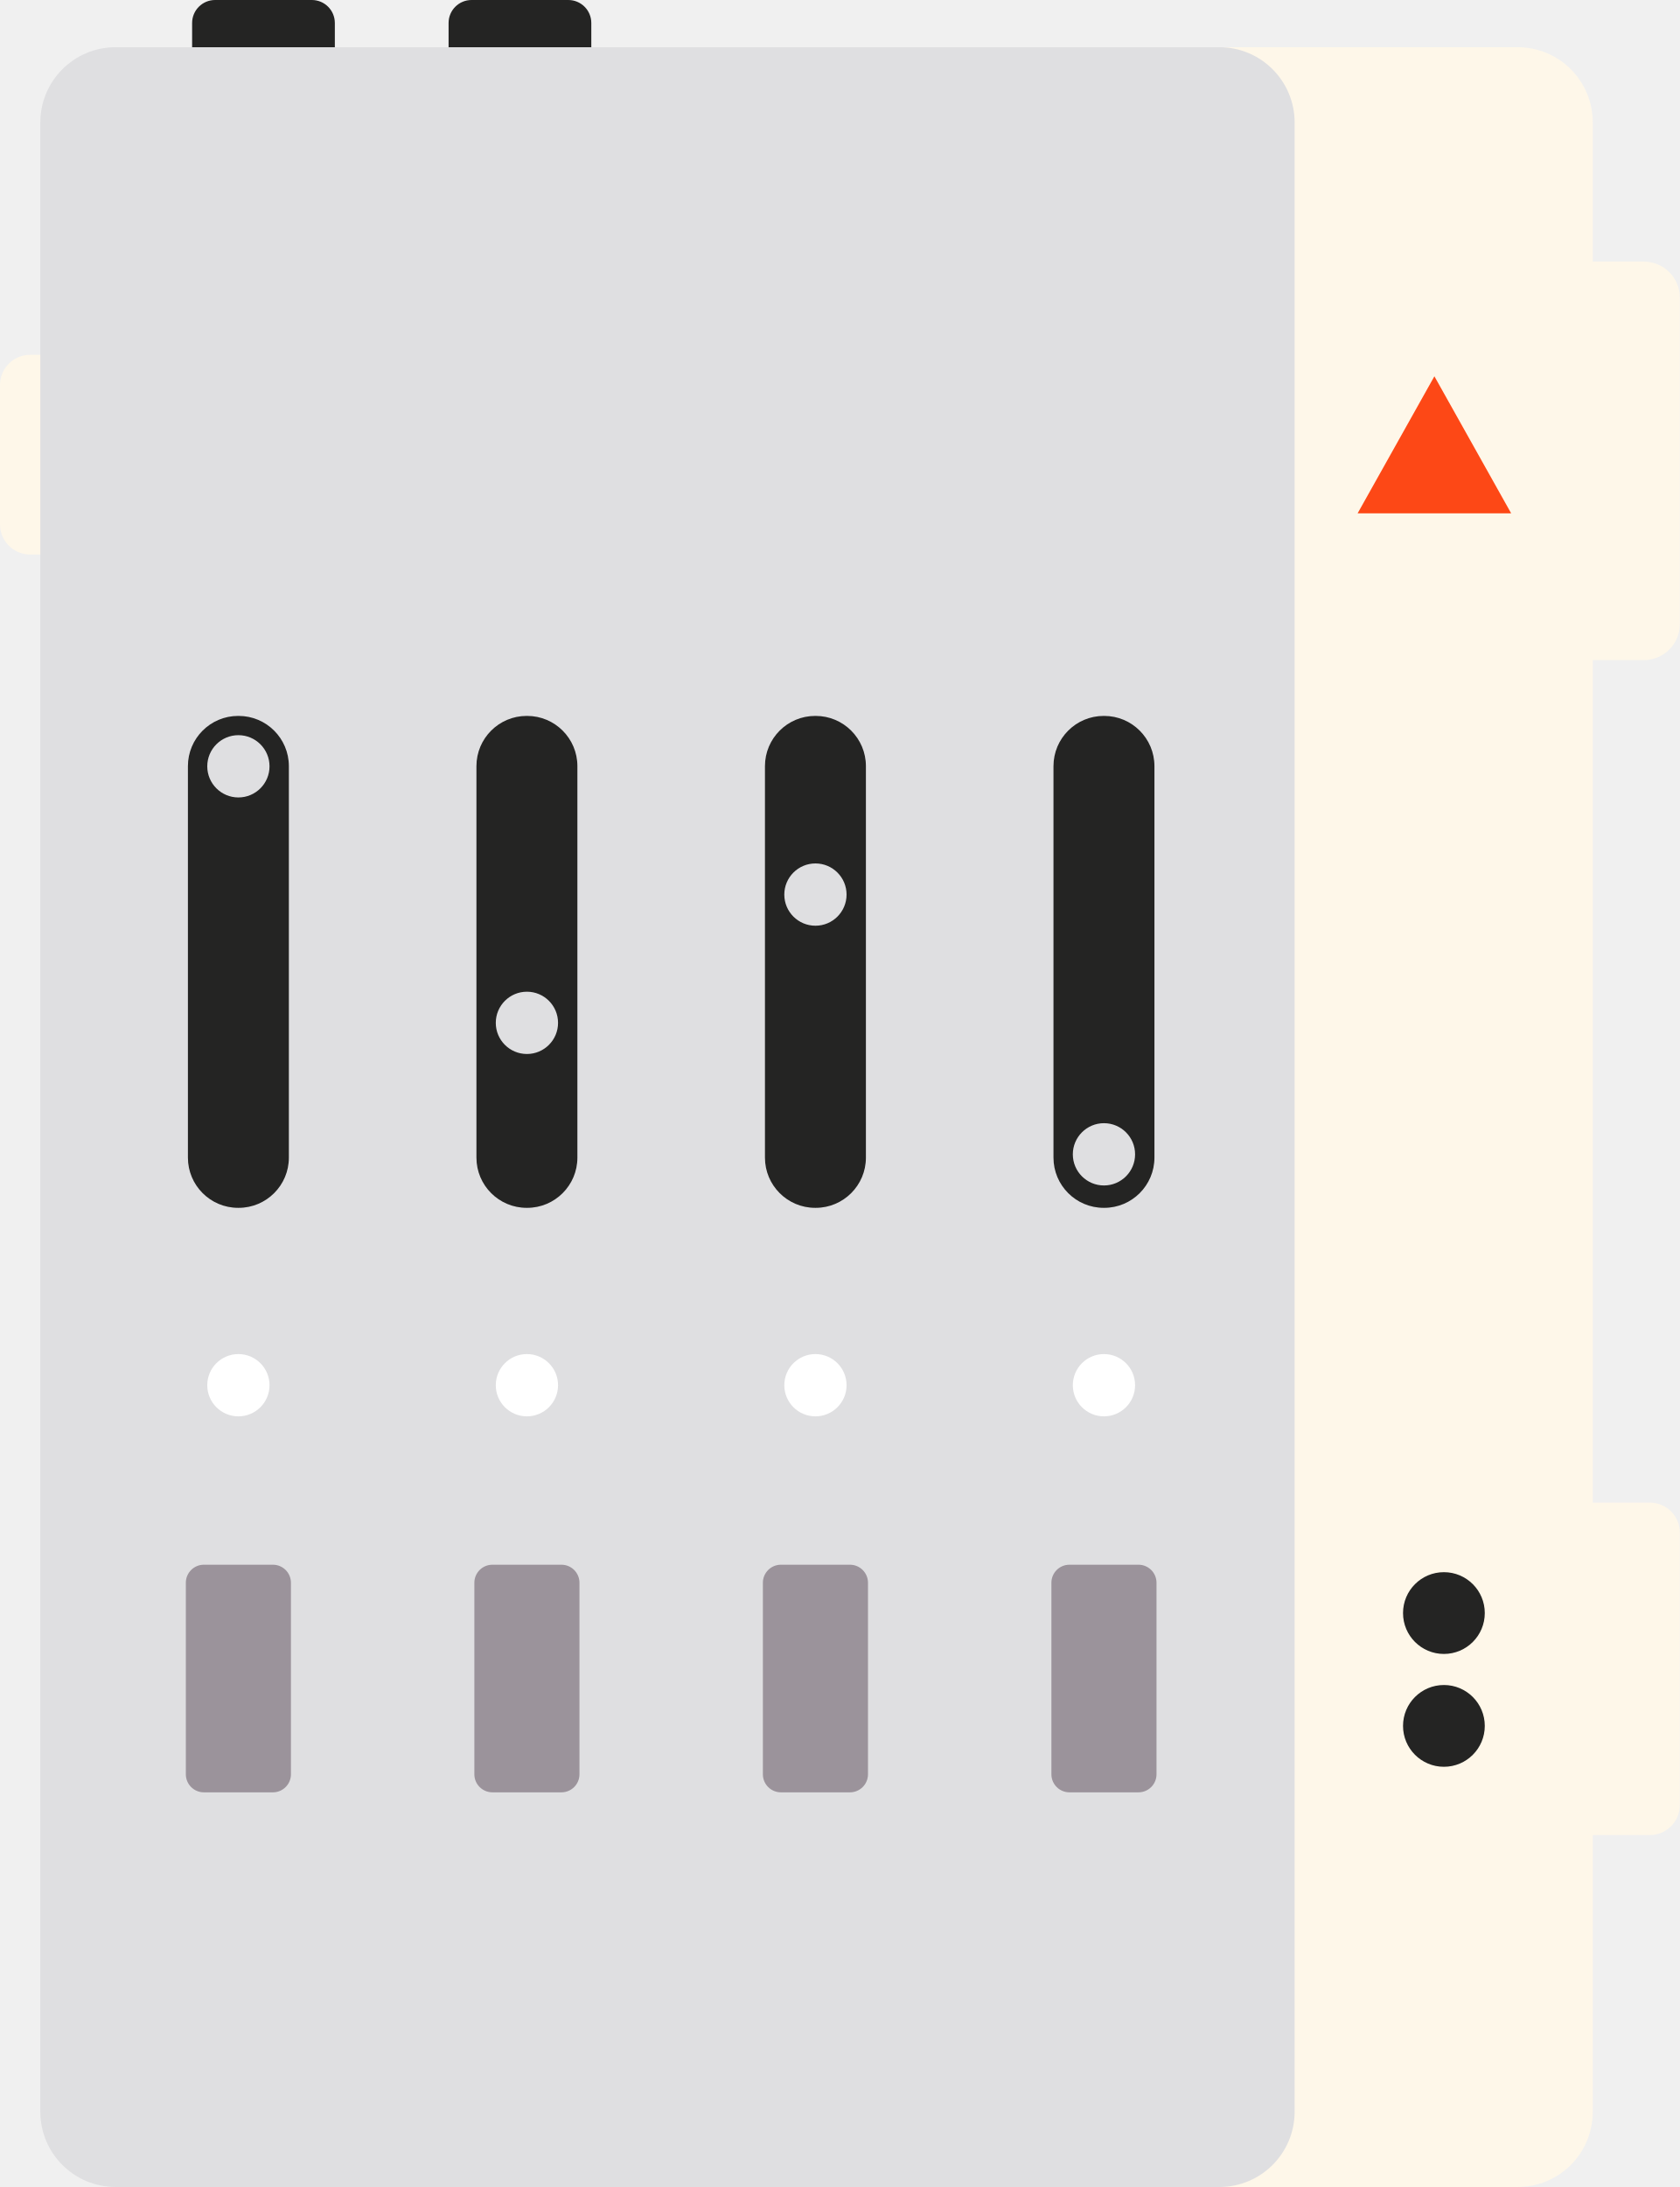
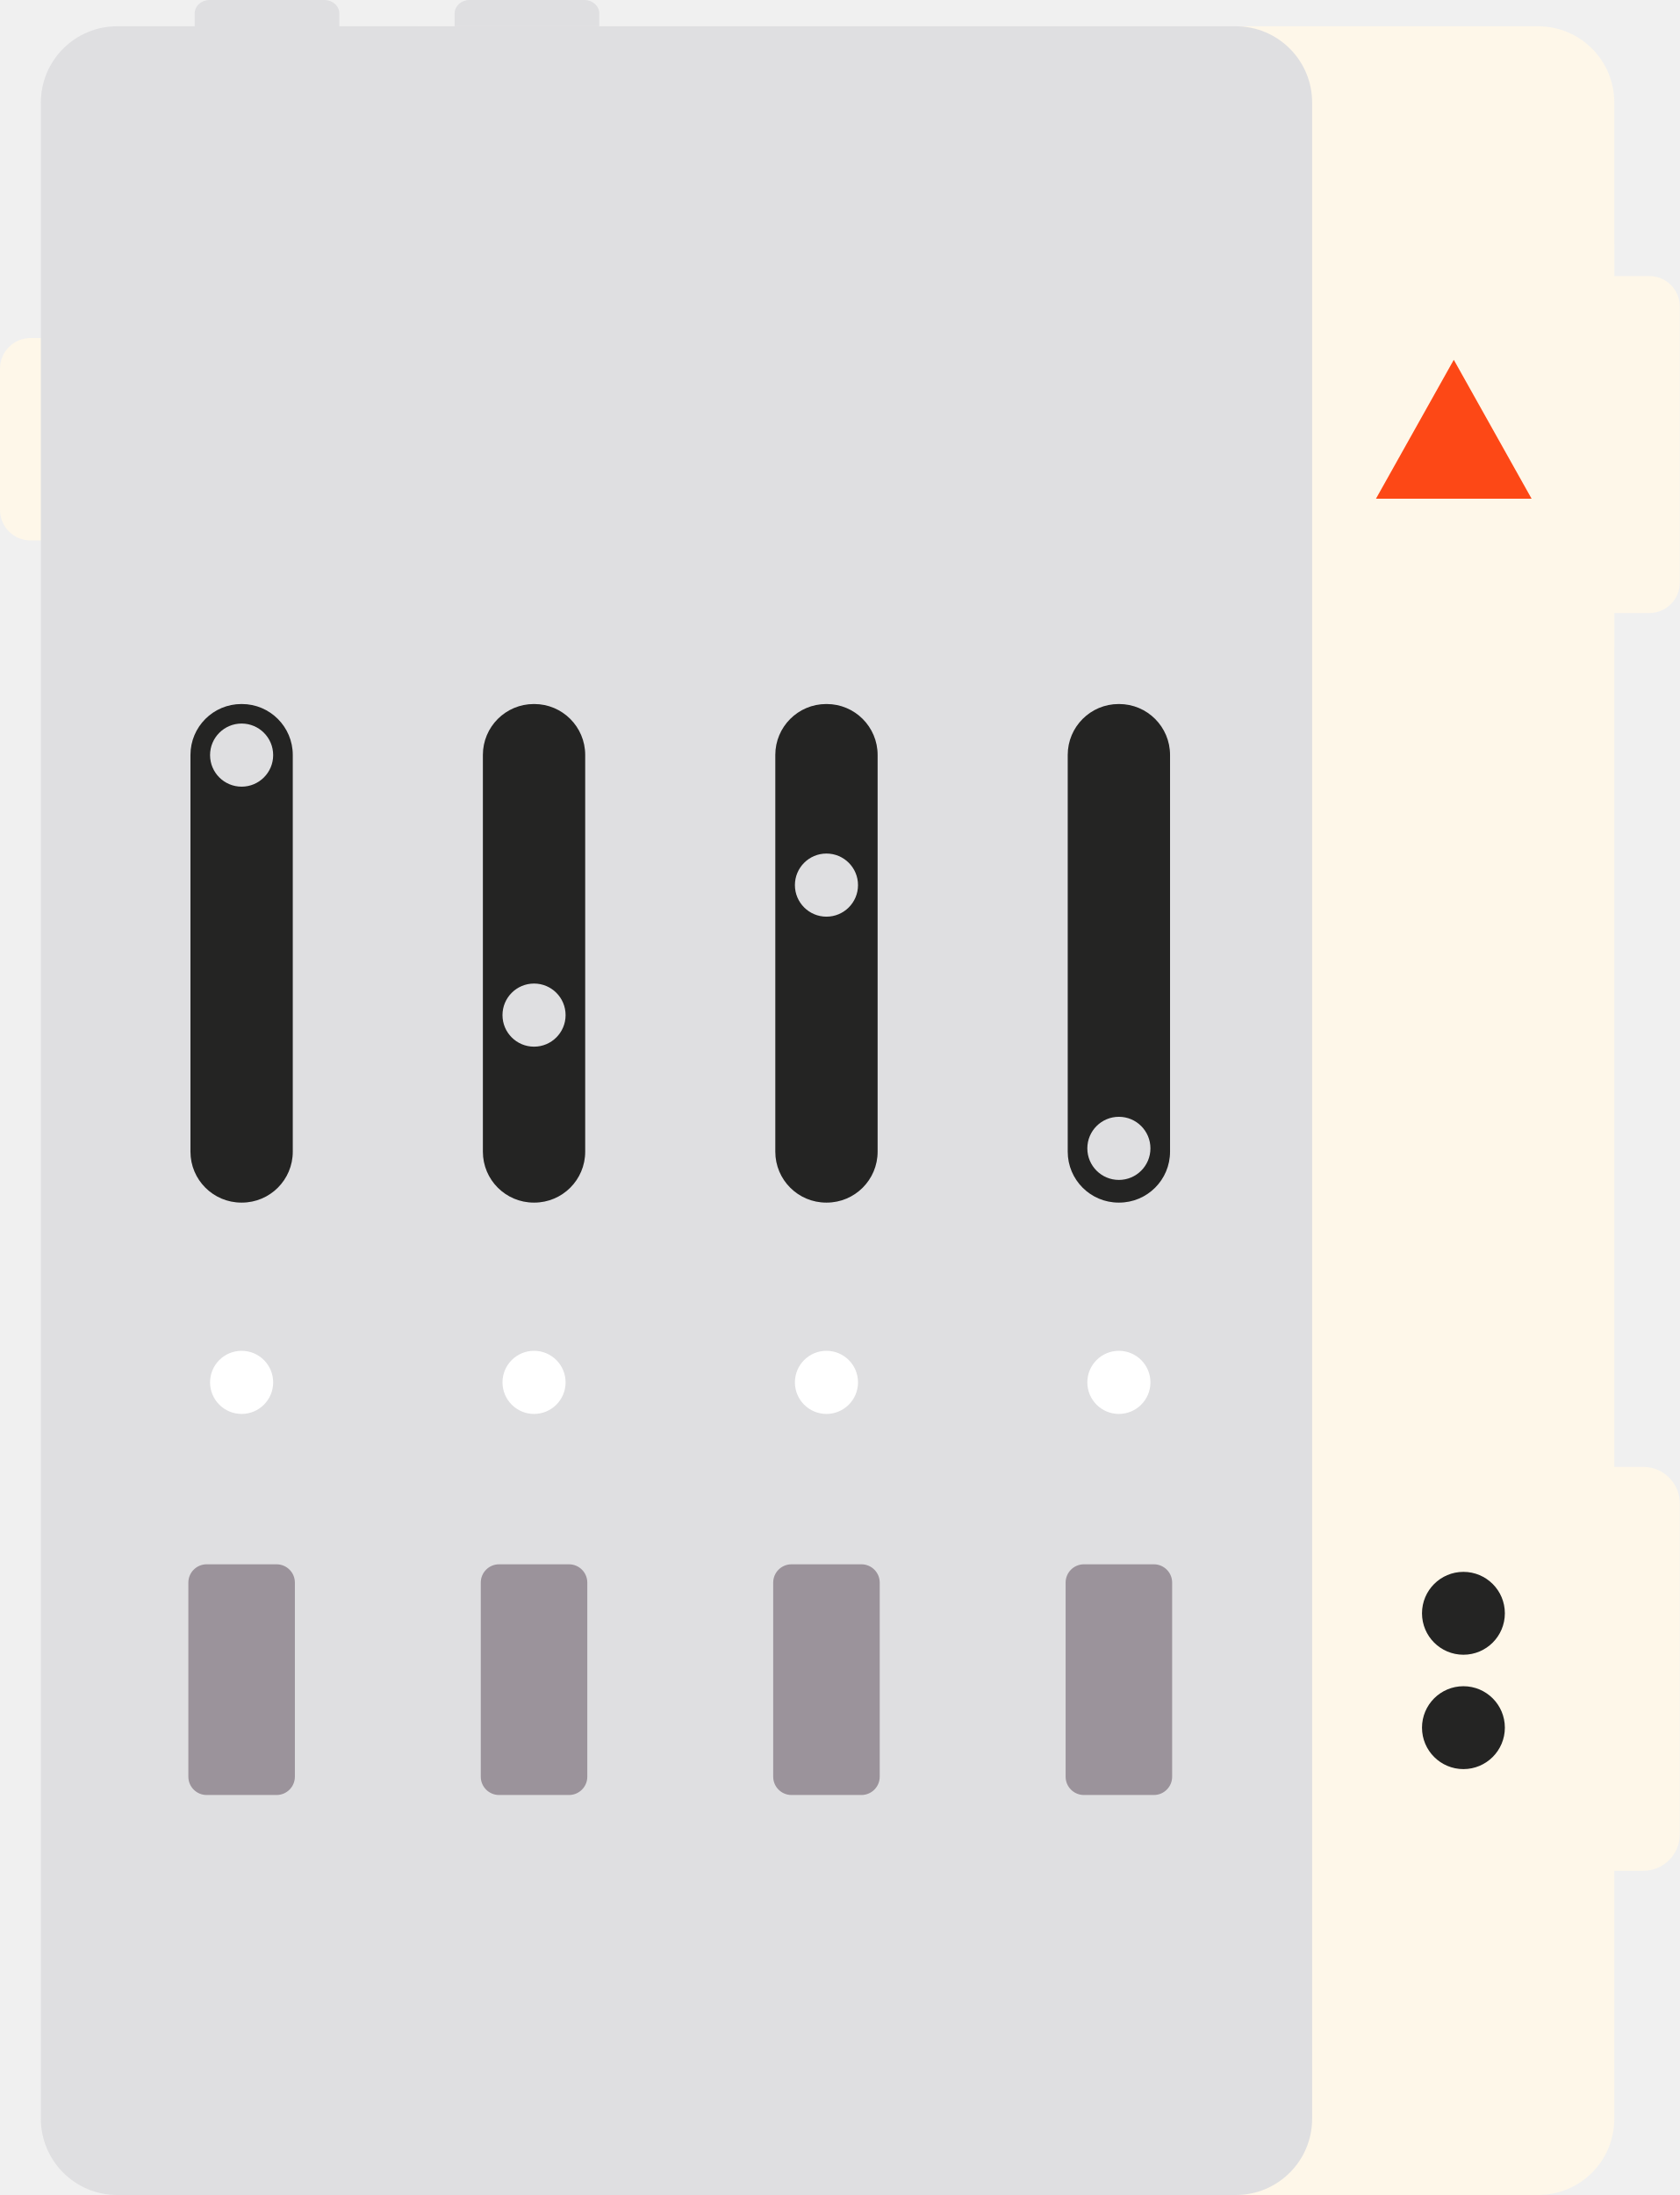
- <svg xmlns="http://www.w3.org/2000/svg" version="1.1" id="svg1" width="1048.015" height="1364.007" viewBox="0 0 1048.015 1364.007">
+ <svg xmlns="http://www.w3.org/2000/svg" version="1.1" id="svg1" width="1034.015" height="1350.732" viewBox="0 0 1034.015 1350.732">
  <defs id="defs1" />
-   <g id="g1" transform="translate(-7.569111,-6.124116)">
-     <rect style="fill:#242423;fill-opacity:1" id="rect21" width="89.035" height="55.588" x="127.429" y="6.124" ry="14.333" />
-     <rect style="fill:#242423;fill-opacity:1" id="rect22" width="89.035" height="55.588" x="287.429" y="6.124" ry="14.333" />
-     <path d="m 265.676,35.57 c -26.011,0 -46.951,20.94 -46.951,46.951 V 1323.178 c 0,26.011 20.94,46.953 46.951,46.953 h 688.621 c 26.011,0 46.951,-20.942 46.951,-46.953 v -172.537 h 35.527 c 10.42,0 18.809,-8.387 18.809,-18.807 V 962.078 c 0,-10.42 -8.389,-18.807 -18.809,-18.807 H 1001.248 V 417.828 h 31.793 c 12.489,0 22.543,-10.056 22.543,-22.545 V 191.814 c 0,-12.489 -10.054,-22.543 -22.543,-22.543 h -31.793 V 82.521 c 0,-26.011 -20.94,-46.951 -46.951,-46.951 z" style="fill:#fef7e9" id="path22" />
+   <g id="g38" style="display:inline" transform="translate(-7.569111,-19.39839)">
    <rect style="fill:#fef7e9;fill-opacity:1" id="rect20" width="61.585" height="124.546" x="7.569" y="227.417" ry="18.808" />
+   </g>
+   <g id="g39" style="display:inline" transform="translate(-7.569111,-19.39839)">
+     <g id="g33" style="fill:#dfdfe1;fill-opacity:1" transform="matrix(1,0,0,0.4812091,0,16.45141)">
+       <rect style="fill:#dfdfe1;fill-opacity:1" id="rect37" width="89.035" height="55.588" x="127.41" y="6.124" ry="17.237" rx="9.144" />
+       <rect style="fill:#dfdfe1;fill-opacity:1" id="rect22" width="89.035" height="55.588" x="287.429" y="6.124" ry="17.237" rx="9.144" />
+     </g>
+   </g>
+   <g id="g32" style="display:inline" transform="translate(-7.569111,-19.39839)">
+     <path d="m 265.676,35.57 c -26.011,0 -46.951,20.94 -46.951,46.951 V 1323.178 c 0,26.011 20.94,46.953 46.951,46.953 h 688.621 c 26.011,0 46.951,-20.942 46.951,-46.953 v -172.537 h 0.01 V 943.271 h -0.01 V 417.828 h 0.01 V 169.271 h -0.01 V 82.521 c 0,-26.011 -20.94,-46.951 -46.951,-46.951 z" style="fill:#fef7e9" id="path36" />
    <rect style="fill:#dfdfe1;fill-opacity:1" id="rect1" width="782.525" height="1334.561" x="32.724" y="35.569" ry="46.952" />
-     <path style="display:inline;fill:#fd4816;fill-opacity:1" id="path2" d="m 899.192,246.12 22.803,39.496 22.803,39.496 -45.606,0 -45.606,0 22.803,-39.496 z" transform="matrix(1.050366,0,0,1.082201,-42.03549,-25.54178)" />
-     <circle style="fill:#242423;fill-opacity:1;stroke-width:1.109" id="path3" cx="908.381" cy="1012.17" r="25.502" />
-     <circle style="fill:#242423;fill-opacity:1;stroke-width:1.109" id="circle3" cx="908.381" cy="1082.546" r="25.502" />
-     <rect style="fill:#242423;fill-opacity:1;stroke-width:0.998" id="rect3" width="62.982" height="306.808" x="124.804" y="452.634" ry="31.337" />
-     <circle style="fill:#ffffff;fill-opacity:1" id="path6" cx="156.295" cy="870.064" r="19.421" />
-     <rect style="fill:#9b939b;fill-opacity:1;stroke-width:0.976" id="rect6" width="65.569" height="141.965" x="123.51" y="982.018" ry="11.259" />
-     <rect style="fill:#242423;fill-opacity:1;stroke-width:0.998" id="rect10" width="62.982" height="306.808" x="304.804" y="452.634" ry="31.337" />
-     <circle style="fill:#ffffff;fill-opacity:1" id="circle10" cx="336.295" cy="870.064" r="19.421" />
-     <rect style="fill:#9b939b;fill-opacity:1;stroke-width:0.976" id="rect11" width="65.569" height="141.965" x="303.51" y="982.018" ry="11.259" />
-     <rect style="fill:#242423;fill-opacity:1;stroke-width:0.998" id="rect12" width="62.982" height="306.808" x="484.804" y="452.634" ry="31.337" />
-     <circle style="fill:#ffffff;fill-opacity:1" id="circle12" cx="516.295" cy="870.064" r="19.421" />
-     <rect style="fill:#9b939b;fill-opacity:1;stroke-width:0.976" id="rect13" width="65.569" height="141.965" x="483.51" y="982.018" ry="11.259" />
-     <rect style="fill:#242423;fill-opacity:1;stroke-width:0.998" id="rect14" width="62.982" height="306.808" x="664.804" y="452.634" ry="31.337" />
-     <circle style="fill:#ffffff;fill-opacity:1" id="circle14" cx="696.295" cy="870.064" r="19.421" />
-     <rect style="fill:#9b939b;fill-opacity:1;stroke-width:0.976" id="rect15" width="65.569" height="141.965" x="663.51" y="982.018" ry="11.259" />
-     <circle style="fill:#dfdfe1;fill-opacity:1" id="circle15" cx="156.295" cy="484.064" r="19.421" />
-     <circle style="fill:#dfdfe1;fill-opacity:1" id="circle16" cx="336.295" cy="644.064" r="19.421" />
-     <circle style="fill:#dfdfe1;fill-opacity:1" id="circle17" cx="516.295" cy="564.064" r="19.421" />
-     <circle style="fill:#dfdfe1;fill-opacity:1" id="circle18" cx="696.295" cy="726.064" r="19.421" />
+   </g>
+   <g id="g37" style="display:inline" transform="translate(-21.56911,0.6016099)">
+     <path d="M 1001.258,1150.641 V 902.084 h 31.783 c 12.489,0 22.543,10.056 22.543,22.545 v 203.469 c 0,12.489 -10.054,22.543 -22.543,22.543 z" style="fill:#fef7e9;fill-opacity:1;stroke-width:0.988" id="path34" />
+     <path d="M 1001.258,376.641 V 169.271 h 35.518 c 10.42,0 18.809,8.387 18.809,18.807 v 169.756 c 0,10.42 -8.389,18.807 -18.809,18.807 z" style="fill:#fef7e9;fill-opacity:1;stroke-width:0.988" id="path35" />
+   </g>
+   <g id="g40" transform="translate(-7.569111,-19.39839)">
+     <g id="g30" style="display:inline">
+       <path style="display:inline;fill:#fd4816;fill-opacity:1" id="path2" d="m 899.192,246.12 22.803,39.496 22.803,39.496 -45.606,0 -45.606,0 22.803,-39.496 z" transform="matrix(1.050366,0,0,1.082201,-42.03549,-25.54178)" />
+       <g id="g29">
+         <circle style="fill:#242423;fill-opacity:1;stroke-width:1.109" id="path3" cx="908.381" cy="1012.17" r="25.502" />
+         <circle style="fill:#242423;fill-opacity:1;stroke-width:1.109" id="circle3" cx="908.381" cy="1082.546" r="25.502" />
+       </g>
+     </g>
+     <g id="g31">
+       <g id="g27">
+         <rect style="fill:#242423;fill-opacity:1;stroke-width:0.998" id="rect3" width="62.982" height="306.808" x="124.804" y="452.634" ry="31.337" />
+         <rect style="fill:#242423;fill-opacity:1;stroke-width:0.998" id="rect10" width="62.982" height="306.808" x="304.804" y="452.634" ry="31.337" />
+         <rect style="fill:#242423;fill-opacity:1;stroke-width:0.998" id="rect12" width="62.982" height="306.808" x="484.804" y="452.634" ry="31.337" />
+         <rect style="fill:#242423;fill-opacity:1;stroke-width:0.998" id="rect14" width="62.982" height="306.808" x="664.804" y="452.634" ry="31.337" />
+       </g>
+       <g id="g22">
+         <circle style="fill:#dfdfe1;fill-opacity:1" id="circle15" cx="156.295" cy="484.064" r="19.421" />
+         <circle style="fill:#dfdfe1;fill-opacity:1" id="circle16" cx="336.295" cy="644.064" r="19.421" />
+         <circle style="fill:#dfdfe1;fill-opacity:1" id="circle17" cx="516.295" cy="564.064" r="19.421" />
+         <circle style="fill:#dfdfe1;fill-opacity:1" id="circle18" cx="696.295" cy="726.064" r="19.421" />
+       </g>
+     </g>
+     <g id="g24">
+       <circle style="display:none;fill:#c9c4c9;fill-opacity:1" id="path6" cx="156.295" cy="870.064" r="19.421" />
+       <circle style="display:none;fill:#c9c4c9;fill-opacity:1" id="circle10" cx="336.295" cy="870.064" r="19.421" />
+       <circle style="display:none;fill:#c9c4c9;fill-opacity:1" id="circle12" cx="516.295" cy="870.064" r="19.421" />
+       <circle style="display:none;fill:#c9c4c9;fill-opacity:1" id="circle14" cx="696.295" cy="870.064" r="19.421" />
+       <circle style="display:inline;fill:#ffffff;fill-opacity:1" id="circle24" cx="156.295" cy="870.064" r="19.421" />
+       <circle style="display:inline;fill:#ffffff;fill-opacity:1" id="circle25" cx="336.295" cy="870.064" r="19.421" />
+       <circle style="display:inline;fill:#ffffff;fill-opacity:1" id="circle26" cx="516.295" cy="870.064" r="19.421" />
+       <circle style="display:inline;fill:#ffffff;fill-opacity:1" id="circle27" cx="696.295" cy="870.064" r="19.421" />
+     </g>
+     <g id="g23">
+       <rect style="fill:#9b939b;fill-opacity:1;stroke-width:0.976" id="rect6" width="65.569" height="141.965" x="123.51" y="982.018" ry="11.259" />
+       <rect style="fill:#9b939b;fill-opacity:1;stroke-width:0.976" id="rect11" width="65.569" height="141.965" x="303.51" y="982.018" ry="11.259" />
+       <rect style="fill:#9b939b;fill-opacity:1;stroke-width:0.976" id="rect13" width="65.569" height="141.965" x="483.51" y="982.018" ry="11.259" />
+       <rect style="fill:#9b939b;fill-opacity:1;stroke-width:0.976" id="rect15" width="65.569" height="141.965" x="663.51" y="982.018" ry="11.259" />
+     </g>
  </g>
</svg>
